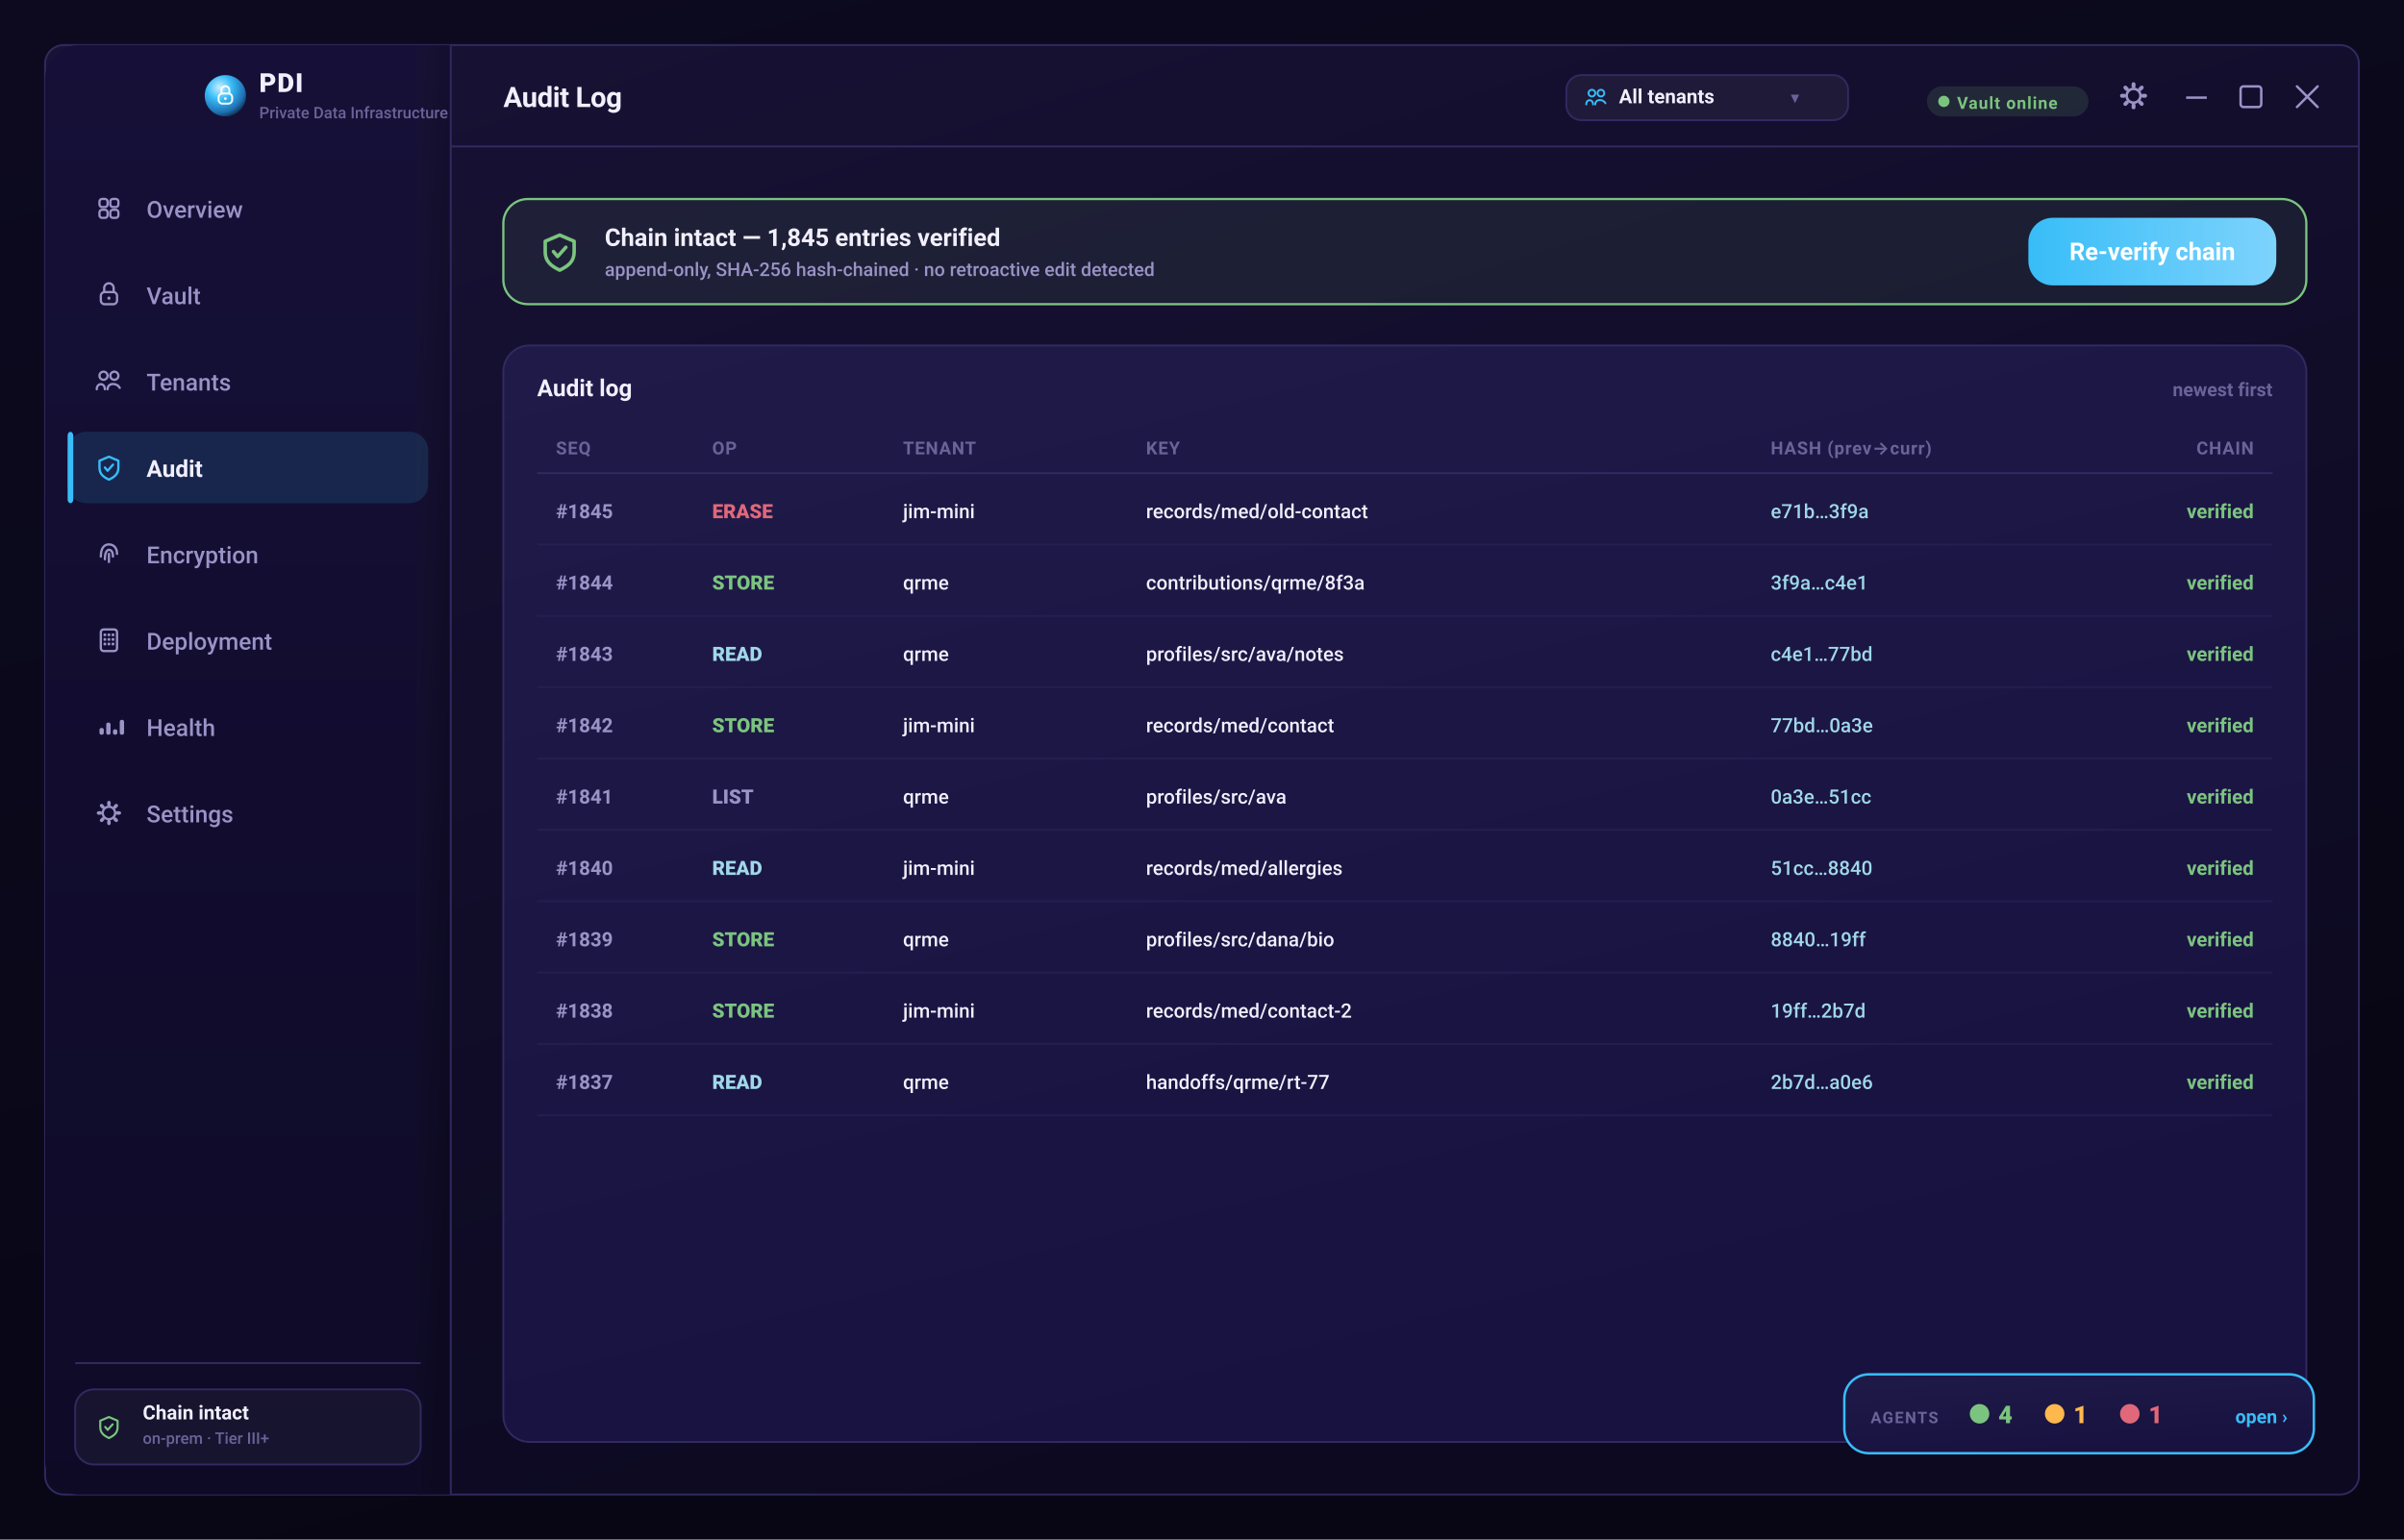
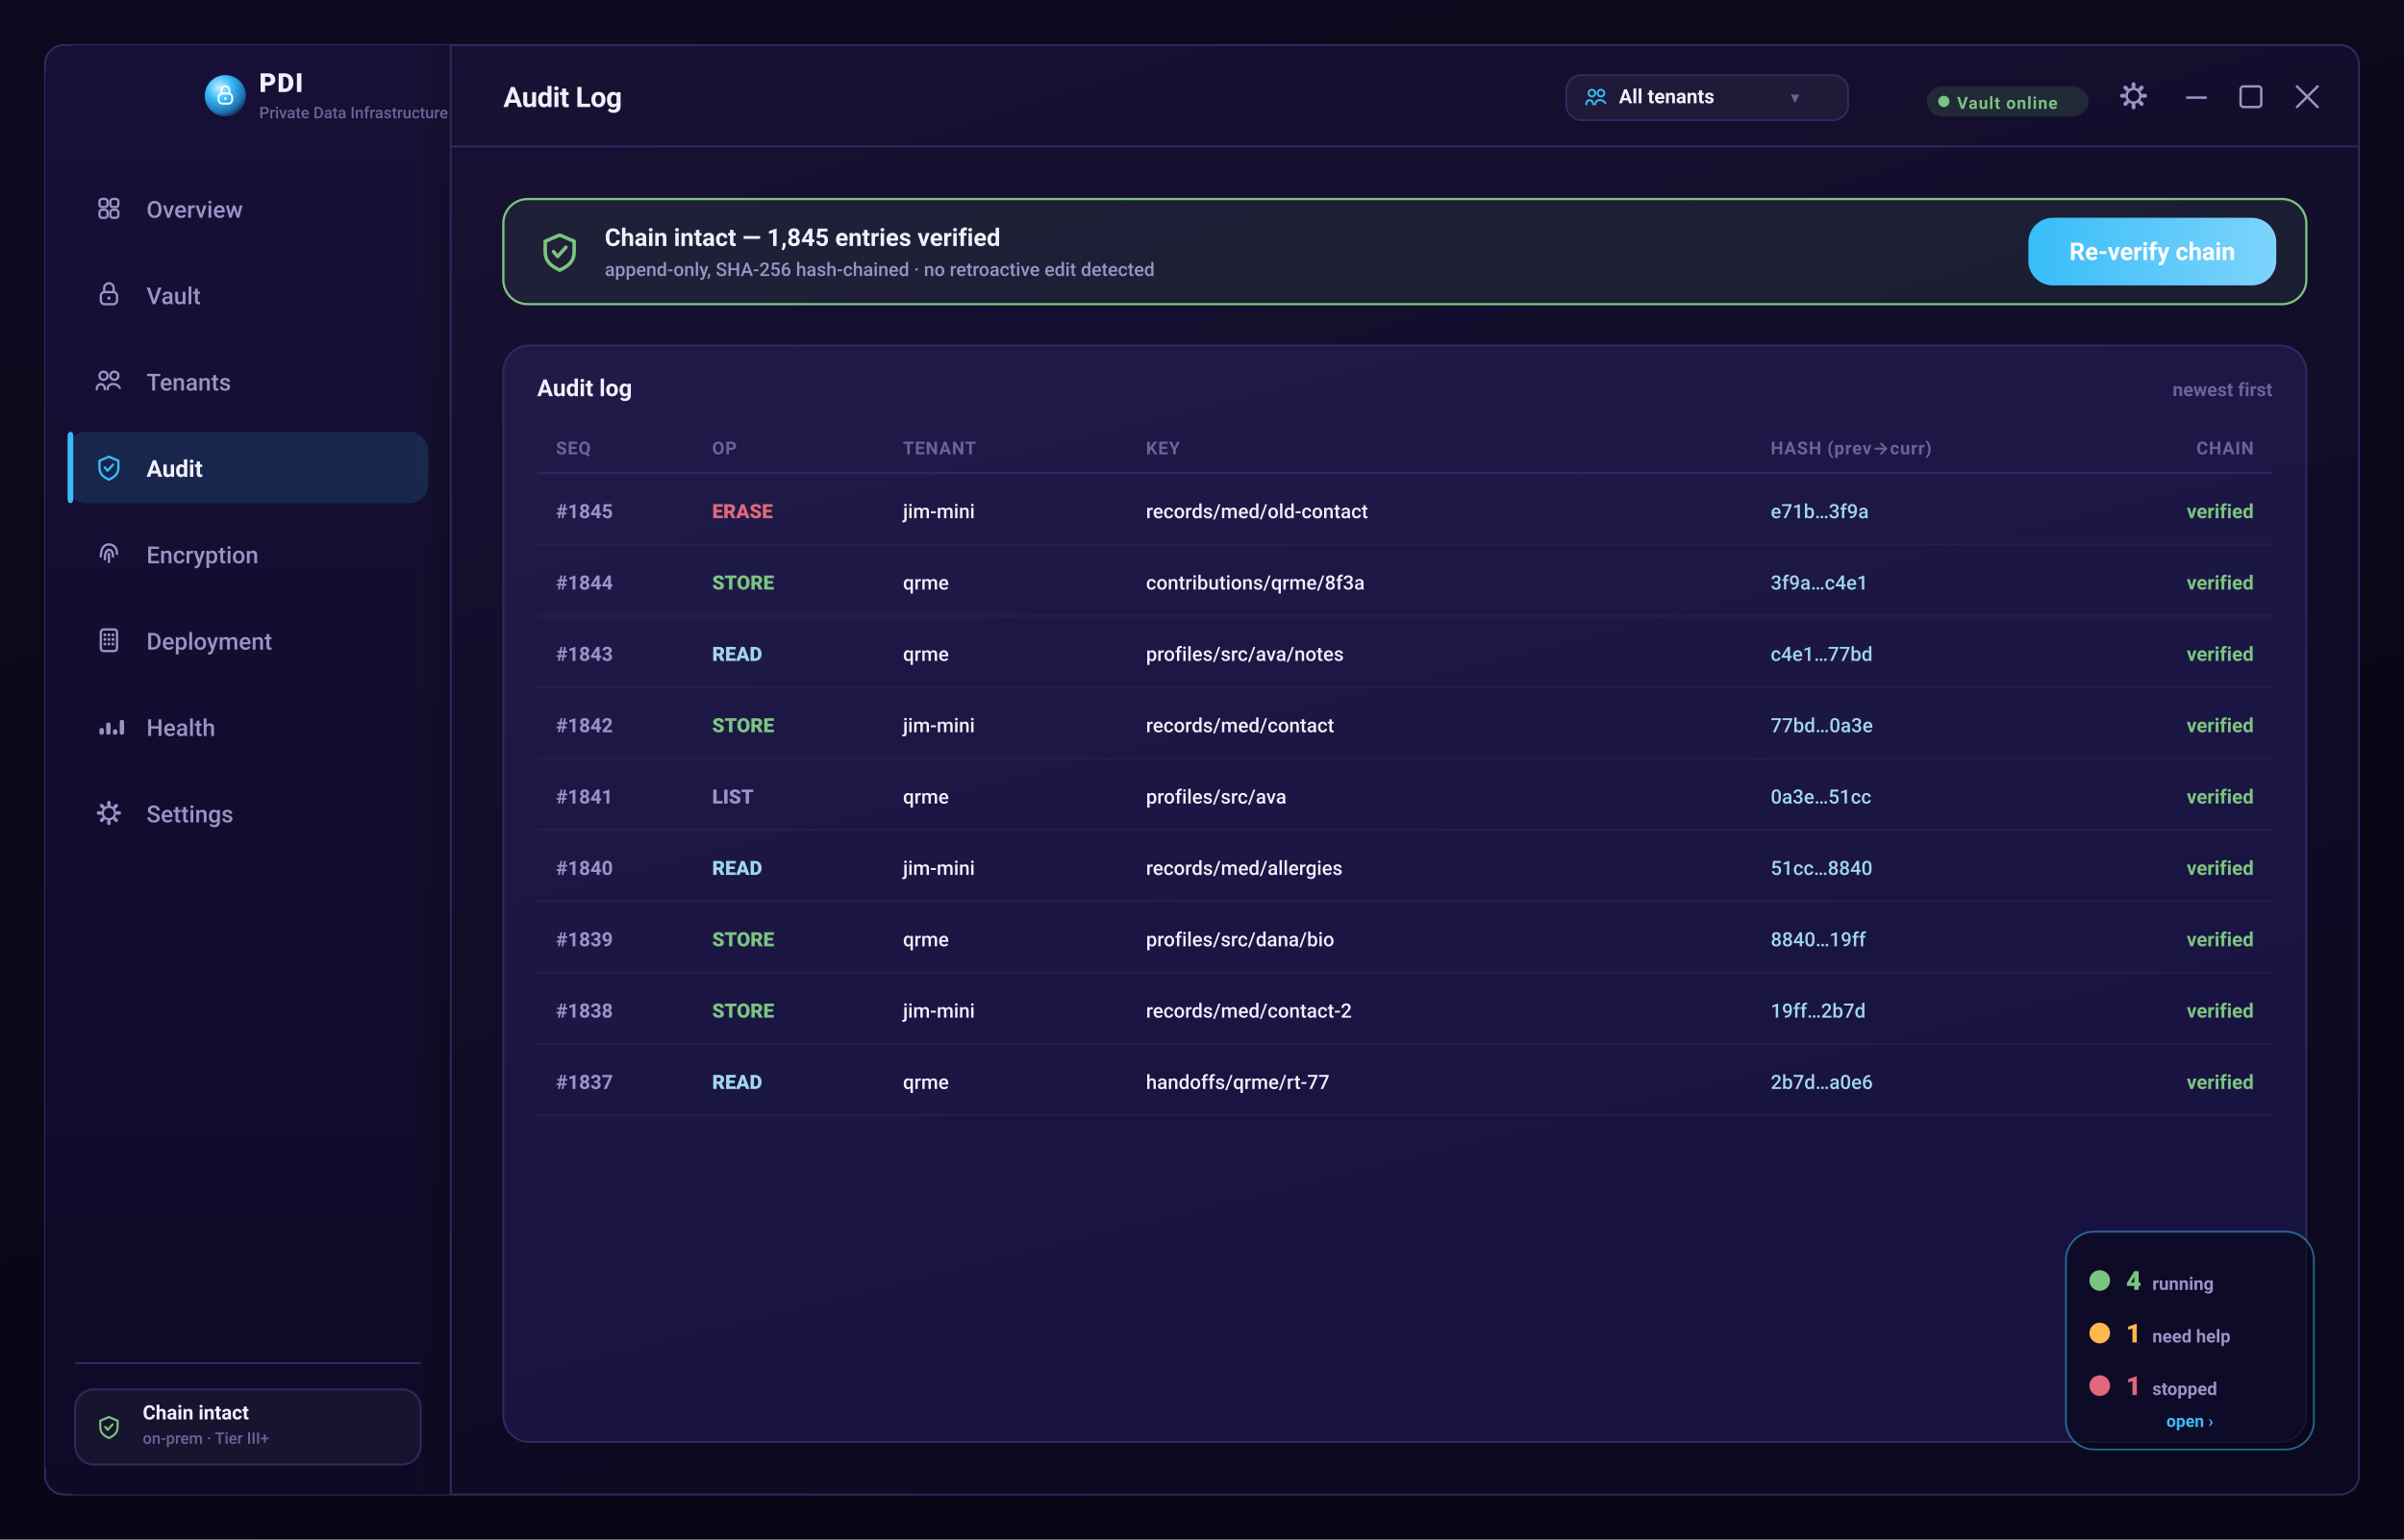
<svg xmlns="http://www.w3.org/2000/svg" width="1280" height="820" viewBox="0 0 1280 820" role="img" aria-label="PDI console — Audit Log">
  <defs>
    <linearGradient id="gPage" x1="0" y1="0" x2="0.4" y2="1">
      <stop offset="0" stop-color="#0d0a20" />
      <stop offset="1" stop-color="#080614" />
    </linearGradient>
    <linearGradient id="gScr" x1="0" y1="0" x2="0.5" y2="1">
      <stop offset="0" stop-color="#181235" />
      <stop offset="1" stop-color="#0c0920" />
    </linearGradient>
    <linearGradient id="gSide" x1="0" y1="0" x2="0" y2="1">
      <stop offset="0" stop-color="#161038" />
      <stop offset="1" stop-color="#0e0a26" />
    </linearGradient>
    <linearGradient id="gCard" x1="0" y1="0" x2="0.4" y2="1">
      <stop offset="0" stop-color="#201a48" />
      <stop offset="1" stop-color="#181240" />
    </linearGradient>
    <linearGradient id="gBrand" x1="0" y1="0" x2="1" y2="0">
      <stop offset="0" stop-color="#38bdf8" />
      <stop offset="1" stop-color="#7dd3fc" />
    </linearGradient>
    <linearGradient id="gAmber" x1="0" y1="0" x2="1" y2="0">
      <stop offset="0" stop-color="#ffb84d" />
      <stop offset="1" stop-color="#ffd27a" />
    </linearGradient>
    <linearGradient id="mG" x1="0" y1="0" x2="1" y2="0">
      <stop offset="0" stop-color="#5fb87a" />
      <stop offset="1" stop-color="#7bc47f" />
    </linearGradient>
    <linearGradient id="mC" x1="0" y1="0" x2="1" y2="0">
      <stop offset="0" stop-color="#6bb6d6" />
      <stop offset="1" stop-color="#9fd8e8" />
    </linearGradient>
    <radialGradient id="orb" cx="36%" cy="30%" r="78%">
      <stop offset="0" stop-color="#cbeeff" />
      <stop offset="38%" stop-color="#38bdf8" />
      <stop offset="78%" stop-color="#1f6fb2" />
      <stop offset="100%" stop-color="#0b2438" />
    </radialGradient>
  </defs>
  <rect x="0.0" y="0.0" width="1280.0" height="820.0" rx="0" fill="url(#gPage)" />
  <rect x="24" y="24" width="1232" height="772" rx="10" fill="url(#gScr)" stroke="#302a60" stroke-width="1" />
  <rect x="24.0" y="24.0" width="216.0" height="772.0" rx="18" fill="url(#gSide)" />
  <rect x="222.0" y="24.0" width="18.0" height="772.0" rx="0" fill="url(#gScr)" />
  <line x1="240" y1="24" x2="240" y2="796" stroke="#302a60" stroke-width="1" />
  <line x1="240" y1="78" x2="1256" y2="78" stroke="#302a60" stroke-width="1" />
  <line x1="1164" y1="52" x2="1175" y2="52" stroke="#9a93c6" stroke-width="1.3" />
  <rect x="1193.0" y="46.0" width="11.0" height="11.0" rx="1.5" fill="none" stroke="#9a93c6" stroke-width="1.3" />
  <path d="M1223 46 l11 11 M1234 46 l-11 11" stroke="#9a93c6" stroke-width="1.3" stroke-linecap="round" />
  <circle cx="120" cy="51" r="11" fill="url(#orb)" />
  <rect x="116.4" y="49.8" width="7.2" height="5.4" rx="2" fill="none" stroke="rgba(255,255,255,0.95)" stroke-width="1.02" stroke-linecap="round" stroke-linejoin="round" />
  <path d="M117.9 49.8 v-1.8 a2.1 2.1 0 0 1 4.2 0 v1.8" fill="none" stroke="rgba(255,255,255,0.95)" stroke-width="1.02" stroke-linecap="round" stroke-linejoin="round" />
  <circle cx="120" cy="52.5" r="0.72" fill="rgba(255,255,255,0.95)" />
  <text x="138.0" y="49.0" font-family="-apple-system,BlinkMacSystemFont,'SF Pro Display','SF Pro Text','Segoe UI',Roboto,system-ui,sans-serif" font-size="14" font-weight="800" fill="#f2effc" text-anchor="start" letter-spacing="0.5">PDI</text>
  <text x="138.0" y="63.0" font-family="-apple-system,BlinkMacSystemFont,'SF Pro Display','SF Pro Text','Segoe UI',Roboto,system-ui,sans-serif" font-size="8.5" font-weight="500" fill="#6a6399" text-anchor="start">Private Data Infrastructure</text>
  <text x="268.0" y="57.0" font-family="-apple-system,BlinkMacSystemFont,'SF Pro Display','SF Pro Text','Segoe UI',Roboto,system-ui,sans-serif" font-size="15" font-weight="700" fill="#f2effc" text-anchor="start" letter-spacing="-0.2">Audit Log</text>
  <rect x="1134.96" y="43.8" width="2.08" height="3.2" rx="1" transform="rotate(0 1136 51)" fill="#9a93c6" />
  <rect x="1134.96" y="43.8" width="2.08" height="3.2" rx="1" transform="rotate(45 1136 51)" fill="#9a93c6" />
  <rect x="1134.96" y="43.8" width="2.08" height="3.2" rx="1" transform="rotate(90 1136 51)" fill="#9a93c6" />
  <rect x="1134.96" y="43.8" width="2.08" height="3.2" rx="1" transform="rotate(135 1136 51)" fill="#9a93c6" />
  <rect x="1134.96" y="43.8" width="2.08" height="3.2" rx="1" transform="rotate(180 1136 51)" fill="#9a93c6" />
  <rect x="1134.96" y="43.8" width="2.08" height="3.2" rx="1" transform="rotate(225 1136 51)" fill="#9a93c6" />
  <rect x="1134.96" y="43.8" width="2.08" height="3.2" rx="1" transform="rotate(270 1136 51)" fill="#9a93c6" />
  <rect x="1134.96" y="43.8" width="2.08" height="3.2" rx="1" transform="rotate(315 1136 51)" fill="#9a93c6" />
  <circle cx="1136" cy="51" r="3.68" fill="none" stroke="#9a93c6" stroke-width="1.36" stroke-linecap="round" stroke-linejoin="round" />
  <rect x="1026.0" y="46.0" width="86.0" height="16.0" rx="8" fill="rgba(123,196,127,0.14)" />
  <circle cx="1035.0" cy="54" r="3" fill="#7bc47f" />
  <text x="1042.0" y="58.0" font-family="-apple-system,BlinkMacSystemFont,'SF Pro Display','SF Pro Text','Segoe UI',Roboto,system-ui,sans-serif" font-size="9" font-weight="700" fill="#7bc47f" text-anchor="start" letter-spacing="0.5">Vault online</text>
  <rect x="834.0" y="40.0" width="150.0" height="24.0" rx="8" fill="rgba(255,255,255,0.05)" stroke="#302a60" stroke-width="1" />
  <circle cx="847.6" cy="49.6" r="1.8" fill="none" stroke="#38bdf8" stroke-width="1.02" stroke-linecap="round" stroke-linejoin="round" />
  <circle cx="852.4" cy="49.6" r="1.8" fill="none" stroke="#38bdf8" stroke-width="1.02" stroke-linecap="round" stroke-linejoin="round" />
  <path d="M844.6 55.6 c0 -3.0 3.6 -3.0 3.6 0 M849.4 55.6 c0 -3.0 4.2 -3.0 5.4 -0.6" fill="none" stroke="#38bdf8" stroke-width="1.02" stroke-linecap="round" stroke-linejoin="round" />
  <text x="862.0" y="55.0" font-family="-apple-system,BlinkMacSystemFont,'SF Pro Display','SF Pro Text','Segoe UI',Roboto,system-ui,sans-serif" font-size="10.5" font-weight="600" fill="#f2effc" text-anchor="start">All tenants</text>
  <text x="958.0" y="55.0" font-family="-apple-system,BlinkMacSystemFont,'SF Pro Display','SF Pro Text','Segoe UI',Roboto,system-ui,sans-serif" font-size="9" font-weight="600" fill="#6a6399" text-anchor="end">▾</text>
  <rect x="52.96" y="105.96" width="4.32" height="4.32" rx="1.4" fill="none" stroke="#9a93c6" stroke-width="1.22" stroke-linecap="round" stroke-linejoin="round" />
  <rect x="58.72" y="105.96" width="4.32" height="4.32" rx="1.4" fill="none" stroke="#9a93c6" stroke-width="1.22" stroke-linecap="round" stroke-linejoin="round" />
  <rect x="52.96" y="111.72" width="4.32" height="4.32" rx="1.4" fill="none" stroke="#9a93c6" stroke-width="1.22" stroke-linecap="round" stroke-linejoin="round" />
  <rect x="58.72" y="111.72" width="4.32" height="4.32" rx="1.4" fill="none" stroke="#9a93c6" stroke-width="1.22" stroke-linecap="round" stroke-linejoin="round" />
  <text x="78.0" y="116.0" font-family="-apple-system,BlinkMacSystemFont,'SF Pro Display','SF Pro Text','Segoe UI',Roboto,system-ui,sans-serif" font-size="12.5" font-weight="500" fill="#9a93c6" text-anchor="start">Overview</text>
  <rect x="53.68" y="155.56" width="8.64" height="6.48" rx="2" fill="none" stroke="#9a93c6" stroke-width="1.22" stroke-linecap="round" stroke-linejoin="round" />
  <path d="M55.48 155.56 v-2.16 a2.52 2.52 0 0 1 5.04 0 v2.16" fill="none" stroke="#9a93c6" stroke-width="1.22" stroke-linecap="round" stroke-linejoin="round" />
  <circle cx="58" cy="158.8" r="0.864" fill="#9a93c6" />
  <text x="78.0" y="162.0" font-family="-apple-system,BlinkMacSystemFont,'SF Pro Display','SF Pro Text','Segoe UI',Roboto,system-ui,sans-serif" font-size="12.5" font-weight="500" fill="#9a93c6" text-anchor="start">Vault</text>
  <circle cx="55.12" cy="200.12" r="2.16" fill="none" stroke="#9a93c6" stroke-width="1.22" stroke-linecap="round" stroke-linejoin="round" />
  <circle cx="60.88" cy="200.12" r="2.16" fill="none" stroke="#9a93c6" stroke-width="1.22" stroke-linecap="round" stroke-linejoin="round" />
  <path d="M51.52 207.32 c0 -3.6 4.32 -3.6 4.32 0 M57.28 207.32 c0 -3.6 5.04 -3.6 6.48 -0.72" fill="none" stroke="#9a93c6" stroke-width="1.22" stroke-linecap="round" stroke-linejoin="round" />
  <text x="78.0" y="208.0" font-family="-apple-system,BlinkMacSystemFont,'SF Pro Display','SF Pro Text','Segoe UI',Roboto,system-ui,sans-serif" font-size="12.5" font-weight="500" fill="#9a93c6" text-anchor="start">Tenants</text>
  <rect x="36.0" y="230.0" width="192.0" height="38.0" rx="10" fill="rgba(56,189,248,0.14)" />
  <rect x="36.0" y="230.0" width="3.0" height="38.0" rx="2" fill="#38bdf8" />
  <path d="M58 243.24 l5.04 2.16 v3.6 c0 3.6 -2.16 5.04 -5.04 6.48 c-2.88 -1.44 -5.04 -2.88 -5.04 -6.48 v-3.6 Z" fill="none" stroke="#38bdf8" stroke-width="1.22" stroke-linecap="round" stroke-linejoin="round" />
  <path d="M55.84 249 l1.44 1.728 2.88 -3.24" fill="none" stroke="#38bdf8" stroke-width="1.22" stroke-linecap="round" stroke-linejoin="round" />
  <text x="78.0" y="254.0" font-family="-apple-system,BlinkMacSystemFont,'SF Pro Display','SF Pro Text','Segoe UI',Roboto,system-ui,sans-serif" font-size="12.5" font-weight="650" fill="#f2effc" text-anchor="start">Audit</text>
  <path d="M53.68 296.44 c0 -5.04 2.16 -6.48 4.32 -6.48 c2.16 0 4.32 1.44 4.32 5.04" fill="none" stroke="#9a93c6" stroke-width="1.22" stroke-linecap="round" stroke-linejoin="round" />
  <path d="M55.84 297.88 c0 -4.32 1.44 -5.04 2.16 -5.04 c1.44 0 2.16 1.44 2.16 3.6" fill="none" stroke="#9a93c6" stroke-width="1.22" stroke-linecap="round" stroke-linejoin="round" />
  <path d="M58 299.32 v-4.32" fill="none" stroke="#9a93c6" stroke-width="1.22" stroke-linecap="round" stroke-linejoin="round" />
  <text x="78.0" y="300.0" font-family="-apple-system,BlinkMacSystemFont,'SF Pro Display','SF Pro Text','Segoe UI',Roboto,system-ui,sans-serif" font-size="12.5" font-weight="500" fill="#9a93c6" text-anchor="start">Encryption</text>
  <rect x="53.68" y="335.24" width="8.64" height="11.52" rx="1.5" fill="none" stroke="#9a93c6" stroke-width="1.22" stroke-linecap="round" stroke-linejoin="round" />
  <rect x="55.12" y="337.4" width="1.44" height="1.44" rx="0.4" fill="#9a93c6" />
  <rect x="57.28" y="337.4" width="1.44" height="1.44" rx="0.4" fill="#9a93c6" />
  <rect x="59.44" y="337.4" width="1.44" height="1.44" rx="0.4" fill="#9a93c6" />
  <rect x="55.12" y="339.848" width="1.44" height="1.44" rx="0.4" fill="#9a93c6" />
  <rect x="57.28" y="339.848" width="1.44" height="1.44" rx="0.4" fill="#9a93c6" />
  <rect x="59.44" y="339.848" width="1.44" height="1.44" rx="0.4" fill="#9a93c6" />
  <rect x="55.12" y="342.296" width="1.44" height="1.44" rx="0.4" fill="#9a93c6" />
  <rect x="57.28" y="342.296" width="1.44" height="1.44" rx="0.4" fill="#9a93c6" />
  <rect x="59.44" y="342.296" width="1.44" height="1.44" rx="0.4" fill="#9a93c6" />
  <text x="78.0" y="346.0" font-family="-apple-system,BlinkMacSystemFont,'SF Pro Display','SF Pro Text','Segoe UI',Roboto,system-ui,sans-serif" font-size="12.5" font-weight="500" fill="#9a93c6" text-anchor="start">Deployment</text>
  <rect x="52.96" y="387.72" width="2.304" height="3.6" rx="1" fill="#9a93c6" />
  <rect x="56.56" y="384.84" width="2.304" height="6.48" rx="1" fill="#9a93c6" />
  <rect x="60.16" y="388.44" width="2.304" height="2.88" rx="1" fill="#9a93c6" />
  <rect x="63.76" y="383.4" width="2.304" height="7.92" rx="1" fill="#9a93c6" />
  <text x="78.0" y="392.0" font-family="-apple-system,BlinkMacSystemFont,'SF Pro Display','SF Pro Text','Segoe UI',Roboto,system-ui,sans-serif" font-size="12.5" font-weight="500" fill="#9a93c6" text-anchor="start">Health</text>
  <rect x="57.064" y="426.52" width="1.872" height="2.88" rx="1" transform="rotate(0 58 433)" fill="#9a93c6" />
  <rect x="57.064" y="426.52" width="1.872" height="2.88" rx="1" transform="rotate(45 58 433)" fill="#9a93c6" />
  <rect x="57.064" y="426.52" width="1.872" height="2.88" rx="1" transform="rotate(90 58 433)" fill="#9a93c6" />
  <rect x="57.064" y="426.52" width="1.872" height="2.88" rx="1" transform="rotate(135 58 433)" fill="#9a93c6" />
  <rect x="57.064" y="426.52" width="1.872" height="2.88" rx="1" transform="rotate(180 58 433)" fill="#9a93c6" />
  <rect x="57.064" y="426.52" width="1.872" height="2.88" rx="1" transform="rotate(225 58 433)" fill="#9a93c6" />
  <rect x="57.064" y="426.52" width="1.872" height="2.88" rx="1" transform="rotate(270 58 433)" fill="#9a93c6" />
  <rect x="57.064" y="426.52" width="1.872" height="2.88" rx="1" transform="rotate(315 58 433)" fill="#9a93c6" />
  <circle cx="58" cy="433" r="3.312" fill="none" stroke="#9a93c6" stroke-width="1.22" stroke-linecap="round" stroke-linejoin="round" />
  <text x="78.0" y="438.0" font-family="-apple-system,BlinkMacSystemFont,'SF Pro Display','SF Pro Text','Segoe UI',Roboto,system-ui,sans-serif" font-size="12.5" font-weight="500" fill="#9a93c6" text-anchor="start">Settings</text>
  <line x1="40" y1="726" x2="224" y2="726" stroke="#302a60" stroke-width="1" />
  <rect x="40.0" y="740.0" width="184.0" height="40.0" rx="10" fill="rgba(255,255,255,0.04)" stroke="#302a60" stroke-width="1" />
  <path d="M58 754.72 l4.62 1.98 v3.3 c0 3.3 -1.98 4.62 -4.62 5.94 c-2.64 -1.32 -4.62 -2.64 -4.62 -5.94 v-3.3 Z" fill="none" stroke="#7bc47f" stroke-width="1.12" stroke-linecap="round" stroke-linejoin="round" />
  <path d="M56.02 760 l1.32 1.584 2.64 -2.97" fill="none" stroke="#7bc47f" stroke-width="1.12" stroke-linecap="round" stroke-linejoin="round" />
  <text x="76.0" y="756.0" font-family="-apple-system,BlinkMacSystemFont,'SF Pro Display','SF Pro Text','Segoe UI',Roboto,system-ui,sans-serif" font-size="10.5" font-weight="650" fill="#f2effc" text-anchor="start">Chain intact</text>
  <text x="76.0" y="769.0" font-family="-apple-system,BlinkMacSystemFont,'SF Pro Display','SF Pro Text','Segoe UI',Roboto,system-ui,sans-serif" font-size="8.5" font-weight="500" fill="#6a6399" text-anchor="start">on-prem · Tier III+</text>
  <marker id="ah" markerWidth="8" markerHeight="8" refX="6" refY="3" orient="auto">
    <path d="M0 0 L6 3 L0 6 Z" fill="#6a6399" />
  </marker>
  <rect x="268.0" y="106.0" width="960.0" height="56.0" rx="13" fill="rgba(123,196,127,0.09)" stroke="#7bc47f" stroke-width="1.2" />
  <path d="M298 125.2 l7.7 3.3 v5.5 c0 5.5 -3.3 7.7 -7.7 9.9 c-4.4 -2.2 -7.7 -4.4 -7.7 -9.9 v-5.5 Z" fill="none" stroke="#7bc47f" stroke-width="1.87" stroke-linecap="round" stroke-linejoin="round" />
  <path d="M294.7 134 l2.2 2.64 4.4 -4.95" fill="none" stroke="#7bc47f" stroke-width="1.87" stroke-linecap="round" stroke-linejoin="round" />
  <text x="322.0" y="131.0" font-family="-apple-system,BlinkMacSystemFont,'SF Pro Display','SF Pro Text','Segoe UI',Roboto,system-ui,sans-serif" font-size="13" font-weight="700" fill="#f2effc" text-anchor="start">Chain intact — 1,845 entries verified</text>
  <text x="322.0" y="147.0" font-family="-apple-system,BlinkMacSystemFont,'SF Pro Display','SF Pro Text','Segoe UI',Roboto,system-ui,sans-serif" font-size="10" font-weight="500" fill="#9a93c6" text-anchor="start">append-only, SHA-256 hash-chained · no retroactive edit detected</text>
  <rect x="1080.0" y="116.0" width="132.0" height="36.0" rx="13" fill="url(#gBrand)" />
  <text x="1146.0" y="138.5" font-family="-apple-system,BlinkMacSystemFont,'SF Pro Display','SF Pro Text','Segoe UI',Roboto,system-ui,sans-serif" font-size="13" font-weight="700" fill="#fff" text-anchor="middle">Re-verify chain</text>
  <rect x="268.0" y="184.0" width="960.0" height="584.0" rx="14" fill="url(#gCard)" stroke="#302a60" stroke-width="1" />
  <text x="286.0" y="211.0" font-family="-apple-system,BlinkMacSystemFont,'SF Pro Display','SF Pro Text','Segoe UI',Roboto,system-ui,sans-serif" font-size="12.5" font-weight="700" fill="#f2effc" text-anchor="start">Audit log</text>
  <text x="1210.0" y="211.0" font-family="-apple-system,BlinkMacSystemFont,'SF Pro Display','SF Pro Text','Segoe UI',Roboto,system-ui,sans-serif" font-size="10" font-weight="600" fill="#6a6399" text-anchor="end">newest first</text>
  <text x="296.0" y="242.0" font-family="-apple-system,BlinkMacSystemFont,'SF Pro Display','SF Pro Text','Segoe UI',Roboto,system-ui,sans-serif" font-size="9.5" font-weight="700" fill="#6a6399" text-anchor="start" letter-spacing="0.4">SEQ</text>
  <text x="379.2" y="242.0" font-family="-apple-system,BlinkMacSystemFont,'SF Pro Display','SF Pro Text','Segoe UI',Roboto,system-ui,sans-serif" font-size="9.5" font-weight="700" fill="#6a6399" text-anchor="start" letter-spacing="0.4">OP</text>
  <text x="480.8" y="242.0" font-family="-apple-system,BlinkMacSystemFont,'SF Pro Display','SF Pro Text','Segoe UI',Roboto,system-ui,sans-serif" font-size="9.5" font-weight="700" fill="#6a6399" text-anchor="start" letter-spacing="0.4">TENANT</text>
  <text x="610.2" y="242.0" font-family="-apple-system,BlinkMacSystemFont,'SF Pro Display','SF Pro Text','Segoe UI',Roboto,system-ui,sans-serif" font-size="9.5" font-weight="700" fill="#6a6399" text-anchor="start" letter-spacing="0.4">KEY</text>
  <text x="942.8" y="242.0" font-family="-apple-system,BlinkMacSystemFont,'SF Pro Display','SF Pro Text','Segoe UI',Roboto,system-ui,sans-serif" font-size="9.5" font-weight="700" fill="#6a6399" text-anchor="start" letter-spacing="0.4">HASH  (prev→curr)</text>
  <text x="1200.0" y="242.0" font-family="-apple-system,BlinkMacSystemFont,'SF Pro Display','SF Pro Text','Segoe UI',Roboto,system-ui,sans-serif" font-size="9.5" font-weight="700" fill="#6a6399" text-anchor="end" letter-spacing="0.4">CHAIN</text>
  <line x1="286" y1="252" x2="1210" y2="252" stroke="#302a60" stroke-width="1" />
  <text x="296.0" y="276.0" font-family="-apple-system,BlinkMacSystemFont,'SF Pro Display','SF Pro Text','Segoe UI',Roboto,system-ui,sans-serif" font-size="10.5" font-weight="600" fill="#9a93c6" text-anchor="start">#1845</text>
  <text x="379.2" y="276.0" font-family="-apple-system,BlinkMacSystemFont,'SF Pro Display','SF Pro Text','Segoe UI',Roboto,system-ui,sans-serif" font-size="10.5" font-weight="800" fill="#e0687a" text-anchor="start">ERASE</text>
  <text x="480.8" y="276.0" font-family="-apple-system,BlinkMacSystemFont,'SF Pro Display','SF Pro Text','Segoe UI',Roboto,system-ui,sans-serif" font-size="10.5" font-weight="500" fill="#f2effc" text-anchor="start">jim-mini</text>
  <text x="610.2" y="276.0" font-family="-apple-system,BlinkMacSystemFont,'SF Pro Display','SF Pro Text','Segoe UI',Roboto,system-ui,sans-serif" font-size="10.5" font-weight="500" fill="#f2effc" text-anchor="start">records/med/old-contact</text>
  <text x="942.8" y="276.0" font-family="-apple-system,BlinkMacSystemFont,'SF Pro Display','SF Pro Text','Segoe UI',Roboto,system-ui,sans-serif" font-size="10.5" font-weight="500" fill="#9fd8e8" text-anchor="start">e71b…3f9a</text>
  <text x="1200.0" y="276.0" font-family="-apple-system,BlinkMacSystemFont,'SF Pro Display','SF Pro Text','Segoe UI',Roboto,system-ui,sans-serif" font-size="10.5" font-weight="600" fill="#7bc47f" text-anchor="end">verified</text>
  <line x1="286" y1="290" x2="1210" y2="290" stroke="rgba(48,42,96,0.45)" stroke-width="1" />
  <text x="296.0" y="314.0" font-family="-apple-system,BlinkMacSystemFont,'SF Pro Display','SF Pro Text','Segoe UI',Roboto,system-ui,sans-serif" font-size="10.5" font-weight="600" fill="#9a93c6" text-anchor="start">#1844</text>
  <text x="379.2" y="314.0" font-family="-apple-system,BlinkMacSystemFont,'SF Pro Display','SF Pro Text','Segoe UI',Roboto,system-ui,sans-serif" font-size="10.5" font-weight="800" fill="#7bc47f" text-anchor="start">STORE</text>
  <text x="480.8" y="314.0" font-family="-apple-system,BlinkMacSystemFont,'SF Pro Display','SF Pro Text','Segoe UI',Roboto,system-ui,sans-serif" font-size="10.5" font-weight="500" fill="#f2effc" text-anchor="start">qrme</text>
  <text x="610.2" y="314.0" font-family="-apple-system,BlinkMacSystemFont,'SF Pro Display','SF Pro Text','Segoe UI',Roboto,system-ui,sans-serif" font-size="10.5" font-weight="500" fill="#f2effc" text-anchor="start">contributions/qrme/8f3a</text>
  <text x="942.8" y="314.0" font-family="-apple-system,BlinkMacSystemFont,'SF Pro Display','SF Pro Text','Segoe UI',Roboto,system-ui,sans-serif" font-size="10.5" font-weight="500" fill="#9fd8e8" text-anchor="start">3f9a…c4e1</text>
  <text x="1200.0" y="314.0" font-family="-apple-system,BlinkMacSystemFont,'SF Pro Display','SF Pro Text','Segoe UI',Roboto,system-ui,sans-serif" font-size="10.5" font-weight="600" fill="#7bc47f" text-anchor="end">verified</text>
  <line x1="286" y1="328" x2="1210" y2="328" stroke="rgba(48,42,96,0.45)" stroke-width="1" />
  <text x="296.0" y="352.0" font-family="-apple-system,BlinkMacSystemFont,'SF Pro Display','SF Pro Text','Segoe UI',Roboto,system-ui,sans-serif" font-size="10.5" font-weight="600" fill="#9a93c6" text-anchor="start">#1843</text>
  <text x="379.2" y="352.0" font-family="-apple-system,BlinkMacSystemFont,'SF Pro Display','SF Pro Text','Segoe UI',Roboto,system-ui,sans-serif" font-size="10.5" font-weight="800" fill="#9fd8e8" text-anchor="start">READ</text>
  <text x="480.8" y="352.0" font-family="-apple-system,BlinkMacSystemFont,'SF Pro Display','SF Pro Text','Segoe UI',Roboto,system-ui,sans-serif" font-size="10.5" font-weight="500" fill="#f2effc" text-anchor="start">qrme</text>
  <text x="610.2" y="352.0" font-family="-apple-system,BlinkMacSystemFont,'SF Pro Display','SF Pro Text','Segoe UI',Roboto,system-ui,sans-serif" font-size="10.5" font-weight="500" fill="#f2effc" text-anchor="start">profiles/src/ava/notes</text>
  <text x="942.8" y="352.0" font-family="-apple-system,BlinkMacSystemFont,'SF Pro Display','SF Pro Text','Segoe UI',Roboto,system-ui,sans-serif" font-size="10.5" font-weight="500" fill="#9fd8e8" text-anchor="start">c4e1…77bd</text>
  <text x="1200.0" y="352.0" font-family="-apple-system,BlinkMacSystemFont,'SF Pro Display','SF Pro Text','Segoe UI',Roboto,system-ui,sans-serif" font-size="10.5" font-weight="600" fill="#7bc47f" text-anchor="end">verified</text>
  <line x1="286" y1="366" x2="1210" y2="366" stroke="rgba(48,42,96,0.45)" stroke-width="1" />
  <text x="296.0" y="390.0" font-family="-apple-system,BlinkMacSystemFont,'SF Pro Display','SF Pro Text','Segoe UI',Roboto,system-ui,sans-serif" font-size="10.5" font-weight="600" fill="#9a93c6" text-anchor="start">#1842</text>
  <text x="379.2" y="390.0" font-family="-apple-system,BlinkMacSystemFont,'SF Pro Display','SF Pro Text','Segoe UI',Roboto,system-ui,sans-serif" font-size="10.5" font-weight="800" fill="#7bc47f" text-anchor="start">STORE</text>
  <text x="480.8" y="390.0" font-family="-apple-system,BlinkMacSystemFont,'SF Pro Display','SF Pro Text','Segoe UI',Roboto,system-ui,sans-serif" font-size="10.5" font-weight="500" fill="#f2effc" text-anchor="start">jim-mini</text>
  <text x="610.2" y="390.0" font-family="-apple-system,BlinkMacSystemFont,'SF Pro Display','SF Pro Text','Segoe UI',Roboto,system-ui,sans-serif" font-size="10.5" font-weight="500" fill="#f2effc" text-anchor="start">records/med/contact</text>
  <text x="942.8" y="390.0" font-family="-apple-system,BlinkMacSystemFont,'SF Pro Display','SF Pro Text','Segoe UI',Roboto,system-ui,sans-serif" font-size="10.5" font-weight="500" fill="#9fd8e8" text-anchor="start">77bd…0a3e</text>
  <text x="1200.0" y="390.0" font-family="-apple-system,BlinkMacSystemFont,'SF Pro Display','SF Pro Text','Segoe UI',Roboto,system-ui,sans-serif" font-size="10.5" font-weight="600" fill="#7bc47f" text-anchor="end">verified</text>
  <line x1="286" y1="404" x2="1210" y2="404" stroke="rgba(48,42,96,0.45)" stroke-width="1" />
  <text x="296.0" y="428.0" font-family="-apple-system,BlinkMacSystemFont,'SF Pro Display','SF Pro Text','Segoe UI',Roboto,system-ui,sans-serif" font-size="10.5" font-weight="600" fill="#9a93c6" text-anchor="start">#1841</text>
  <text x="379.2" y="428.0" font-family="-apple-system,BlinkMacSystemFont,'SF Pro Display','SF Pro Text','Segoe UI',Roboto,system-ui,sans-serif" font-size="10.5" font-weight="800" fill="#9a93c6" text-anchor="start">LIST</text>
  <text x="480.8" y="428.0" font-family="-apple-system,BlinkMacSystemFont,'SF Pro Display','SF Pro Text','Segoe UI',Roboto,system-ui,sans-serif" font-size="10.5" font-weight="500" fill="#f2effc" text-anchor="start">qrme</text>
  <text x="610.2" y="428.0" font-family="-apple-system,BlinkMacSystemFont,'SF Pro Display','SF Pro Text','Segoe UI',Roboto,system-ui,sans-serif" font-size="10.5" font-weight="500" fill="#f2effc" text-anchor="start">profiles/src/ava</text>
  <text x="942.8" y="428.0" font-family="-apple-system,BlinkMacSystemFont,'SF Pro Display','SF Pro Text','Segoe UI',Roboto,system-ui,sans-serif" font-size="10.5" font-weight="500" fill="#9fd8e8" text-anchor="start">0a3e…51cc</text>
  <text x="1200.0" y="428.0" font-family="-apple-system,BlinkMacSystemFont,'SF Pro Display','SF Pro Text','Segoe UI',Roboto,system-ui,sans-serif" font-size="10.5" font-weight="600" fill="#7bc47f" text-anchor="end">verified</text>
  <line x1="286" y1="442" x2="1210" y2="442" stroke="rgba(48,42,96,0.45)" stroke-width="1" />
  <text x="296.0" y="466.0" font-family="-apple-system,BlinkMacSystemFont,'SF Pro Display','SF Pro Text','Segoe UI',Roboto,system-ui,sans-serif" font-size="10.5" font-weight="600" fill="#9a93c6" text-anchor="start">#1840</text>
  <text x="379.2" y="466.0" font-family="-apple-system,BlinkMacSystemFont,'SF Pro Display','SF Pro Text','Segoe UI',Roboto,system-ui,sans-serif" font-size="10.5" font-weight="800" fill="#9fd8e8" text-anchor="start">READ</text>
  <text x="480.8" y="466.0" font-family="-apple-system,BlinkMacSystemFont,'SF Pro Display','SF Pro Text','Segoe UI',Roboto,system-ui,sans-serif" font-size="10.5" font-weight="500" fill="#f2effc" text-anchor="start">jim-mini</text>
  <text x="610.2" y="466.0" font-family="-apple-system,BlinkMacSystemFont,'SF Pro Display','SF Pro Text','Segoe UI',Roboto,system-ui,sans-serif" font-size="10.5" font-weight="500" fill="#f2effc" text-anchor="start">records/med/allergies</text>
  <text x="942.8" y="466.0" font-family="-apple-system,BlinkMacSystemFont,'SF Pro Display','SF Pro Text','Segoe UI',Roboto,system-ui,sans-serif" font-size="10.5" font-weight="500" fill="#9fd8e8" text-anchor="start">51cc…8840</text>
  <text x="1200.0" y="466.0" font-family="-apple-system,BlinkMacSystemFont,'SF Pro Display','SF Pro Text','Segoe UI',Roboto,system-ui,sans-serif" font-size="10.5" font-weight="600" fill="#7bc47f" text-anchor="end">verified</text>
  <line x1="286" y1="480" x2="1210" y2="480" stroke="rgba(48,42,96,0.45)" stroke-width="1" />
  <text x="296.0" y="504.0" font-family="-apple-system,BlinkMacSystemFont,'SF Pro Display','SF Pro Text','Segoe UI',Roboto,system-ui,sans-serif" font-size="10.5" font-weight="600" fill="#9a93c6" text-anchor="start">#1839</text>
  <text x="379.2" y="504.0" font-family="-apple-system,BlinkMacSystemFont,'SF Pro Display','SF Pro Text','Segoe UI',Roboto,system-ui,sans-serif" font-size="10.5" font-weight="800" fill="#7bc47f" text-anchor="start">STORE</text>
  <text x="480.8" y="504.0" font-family="-apple-system,BlinkMacSystemFont,'SF Pro Display','SF Pro Text','Segoe UI',Roboto,system-ui,sans-serif" font-size="10.5" font-weight="500" fill="#f2effc" text-anchor="start">qrme</text>
  <text x="610.2" y="504.0" font-family="-apple-system,BlinkMacSystemFont,'SF Pro Display','SF Pro Text','Segoe UI',Roboto,system-ui,sans-serif" font-size="10.5" font-weight="500" fill="#f2effc" text-anchor="start">profiles/src/dana/bio</text>
  <text x="942.8" y="504.0" font-family="-apple-system,BlinkMacSystemFont,'SF Pro Display','SF Pro Text','Segoe UI',Roboto,system-ui,sans-serif" font-size="10.5" font-weight="500" fill="#9fd8e8" text-anchor="start">8840…19ff</text>
  <text x="1200.0" y="504.0" font-family="-apple-system,BlinkMacSystemFont,'SF Pro Display','SF Pro Text','Segoe UI',Roboto,system-ui,sans-serif" font-size="10.5" font-weight="600" fill="#7bc47f" text-anchor="end">verified</text>
  <line x1="286" y1="518" x2="1210" y2="518" stroke="rgba(48,42,96,0.45)" stroke-width="1" />
  <text x="296.0" y="542.0" font-family="-apple-system,BlinkMacSystemFont,'SF Pro Display','SF Pro Text','Segoe UI',Roboto,system-ui,sans-serif" font-size="10.5" font-weight="600" fill="#9a93c6" text-anchor="start">#1838</text>
  <text x="379.2" y="542.0" font-family="-apple-system,BlinkMacSystemFont,'SF Pro Display','SF Pro Text','Segoe UI',Roboto,system-ui,sans-serif" font-size="10.5" font-weight="800" fill="#7bc47f" text-anchor="start">STORE</text>
  <text x="480.8" y="542.0" font-family="-apple-system,BlinkMacSystemFont,'SF Pro Display','SF Pro Text','Segoe UI',Roboto,system-ui,sans-serif" font-size="10.5" font-weight="500" fill="#f2effc" text-anchor="start">jim-mini</text>
  <text x="610.2" y="542.0" font-family="-apple-system,BlinkMacSystemFont,'SF Pro Display','SF Pro Text','Segoe UI',Roboto,system-ui,sans-serif" font-size="10.5" font-weight="500" fill="#f2effc" text-anchor="start">records/med/contact-2</text>
  <text x="942.8" y="542.0" font-family="-apple-system,BlinkMacSystemFont,'SF Pro Display','SF Pro Text','Segoe UI',Roboto,system-ui,sans-serif" font-size="10.5" font-weight="500" fill="#9fd8e8" text-anchor="start">19ff…2b7d</text>
  <text x="1200.0" y="542.0" font-family="-apple-system,BlinkMacSystemFont,'SF Pro Display','SF Pro Text','Segoe UI',Roboto,system-ui,sans-serif" font-size="10.5" font-weight="600" fill="#7bc47f" text-anchor="end">verified</text>
  <line x1="286" y1="556" x2="1210" y2="556" stroke="rgba(48,42,96,0.45)" stroke-width="1" />
  <text x="296.0" y="580.0" font-family="-apple-system,BlinkMacSystemFont,'SF Pro Display','SF Pro Text','Segoe UI',Roboto,system-ui,sans-serif" font-size="10.5" font-weight="600" fill="#9a93c6" text-anchor="start">#1837</text>
  <text x="379.2" y="580.0" font-family="-apple-system,BlinkMacSystemFont,'SF Pro Display','SF Pro Text','Segoe UI',Roboto,system-ui,sans-serif" font-size="10.5" font-weight="800" fill="#9fd8e8" text-anchor="start">READ</text>
  <text x="480.8" y="580.0" font-family="-apple-system,BlinkMacSystemFont,'SF Pro Display','SF Pro Text','Segoe UI',Roboto,system-ui,sans-serif" font-size="10.5" font-weight="500" fill="#f2effc" text-anchor="start">qrme</text>
  <text x="610.2" y="580.0" font-family="-apple-system,BlinkMacSystemFont,'SF Pro Display','SF Pro Text','Segoe UI',Roboto,system-ui,sans-serif" font-size="10.5" font-weight="500" fill="#f2effc" text-anchor="start">handoffs/qrme/rt-77</text>
  <text x="942.8" y="580.0" font-family="-apple-system,BlinkMacSystemFont,'SF Pro Display','SF Pro Text','Segoe UI',Roboto,system-ui,sans-serif" font-size="10.5" font-weight="500" fill="#9fd8e8" text-anchor="start">2b7d…a0e6</text>
  <text x="1200.0" y="580.0" font-family="-apple-system,BlinkMacSystemFont,'SF Pro Display','SF Pro Text','Segoe UI',Roboto,system-ui,sans-serif" font-size="10.5" font-weight="600" fill="#7bc47f" text-anchor="end">verified</text>
  <line x1="286" y1="594" x2="1210" y2="594" stroke="rgba(48,42,96,0.45)" stroke-width="1" />
-   <rect x="982.0" y="732.0" width="250.0" height="42.0" rx="13" fill="url(#gCard)" stroke="#38bdf8" stroke-width="1.3" />
-   <text x="996.0" y="758.0" font-family="-apple-system,BlinkMacSystemFont,'SF Pro Display','SF Pro Text','Segoe UI',Roboto,system-ui,sans-serif" font-size="8.5" font-weight="700" fill="#6a6399" text-anchor="start" letter-spacing="0.7">AGENTS</text>
-   <circle cx="1054" cy="753" r="5.2" fill="#7bc47f" />
-   <text x="1064.0" y="758.0" font-family="-apple-system,BlinkMacSystemFont,'SF Pro Display','SF Pro Text','Segoe UI',Roboto,system-ui,sans-serif" font-size="13" font-weight="800" fill="#7bc47f" text-anchor="start">4</text>
-   <circle cx="1094" cy="753" r="5.2" fill="#ffb84d" />
-   <text x="1104.0" y="758.0" font-family="-apple-system,BlinkMacSystemFont,'SF Pro Display','SF Pro Text','Segoe UI',Roboto,system-ui,sans-serif" font-size="13" font-weight="800" fill="#ffb84d" text-anchor="start">1</text>
-   <circle cx="1134" cy="753" r="5.2" fill="#e0687a" />
-   <text x="1144.0" y="758.0" font-family="-apple-system,BlinkMacSystemFont,'SF Pro Display','SF Pro Text','Segoe UI',Roboto,system-ui,sans-serif" font-size="13" font-weight="800" fill="#e0687a" text-anchor="start">1</text>
-   <text x="1218.0" y="758.0" font-family="-apple-system,BlinkMacSystemFont,'SF Pro Display','SF Pro Text','Segoe UI',Roboto,system-ui,sans-serif" font-size="10" font-weight="700" fill="#38bdf8" text-anchor="end">open ›</text>
+   <rect x="1100.0" y="656.0" width="132.0" height="116.0" rx="15" fill="rgba(9,7,26,0.62)" stroke="rgba(56,189,248,0.5)" stroke-width="1" />
+   <circle cx="1118" cy="682" r="5.5" fill="#7bc47f" />
+   <text x="1132.0" y="687.0" font-family="-apple-system,BlinkMacSystemFont,'SF Pro Display','SF Pro Text','Segoe UI',Roboto,system-ui,sans-serif" font-size="14" font-weight="800" fill="#7bc47f" text-anchor="start">4</text>
+   <text x="1146.0" y="687.0" font-family="-apple-system,BlinkMacSystemFont,'SF Pro Display','SF Pro Text','Segoe UI',Roboto,system-ui,sans-serif" font-size="9.5" font-weight="600" fill="#9a93c6" text-anchor="start">running</text>
+   <circle cx="1118" cy="710" r="5.5" fill="#ffb84d" />
+   <text x="1132.0" y="715.0" font-family="-apple-system,BlinkMacSystemFont,'SF Pro Display','SF Pro Text','Segoe UI',Roboto,system-ui,sans-serif" font-size="14" font-weight="800" fill="#ffb84d" text-anchor="start">1</text>
+   <text x="1146.0" y="715.0" font-family="-apple-system,BlinkMacSystemFont,'SF Pro Display','SF Pro Text','Segoe UI',Roboto,system-ui,sans-serif" font-size="9.5" font-weight="600" fill="#9a93c6" text-anchor="start">need help</text>
+   <circle cx="1118" cy="738" r="5.5" fill="#e0687a" />
+   <text x="1132.0" y="743.0" font-family="-apple-system,BlinkMacSystemFont,'SF Pro Display','SF Pro Text','Segoe UI',Roboto,system-ui,sans-serif" font-size="14" font-weight="800" fill="#e0687a" text-anchor="start">1</text>
+   <text x="1146.0" y="743.0" font-family="-apple-system,BlinkMacSystemFont,'SF Pro Display','SF Pro Text','Segoe UI',Roboto,system-ui,sans-serif" font-size="9.5" font-weight="600" fill="#9a93c6" text-anchor="start">stopped</text>
+   <text x="1166.0" y="760.0" font-family="-apple-system,BlinkMacSystemFont,'SF Pro Display','SF Pro Text','Segoe UI',Roboto,system-ui,sans-serif" font-size="9" font-weight="700" fill="#38bdf8" text-anchor="middle">open ›</text>
</svg>
